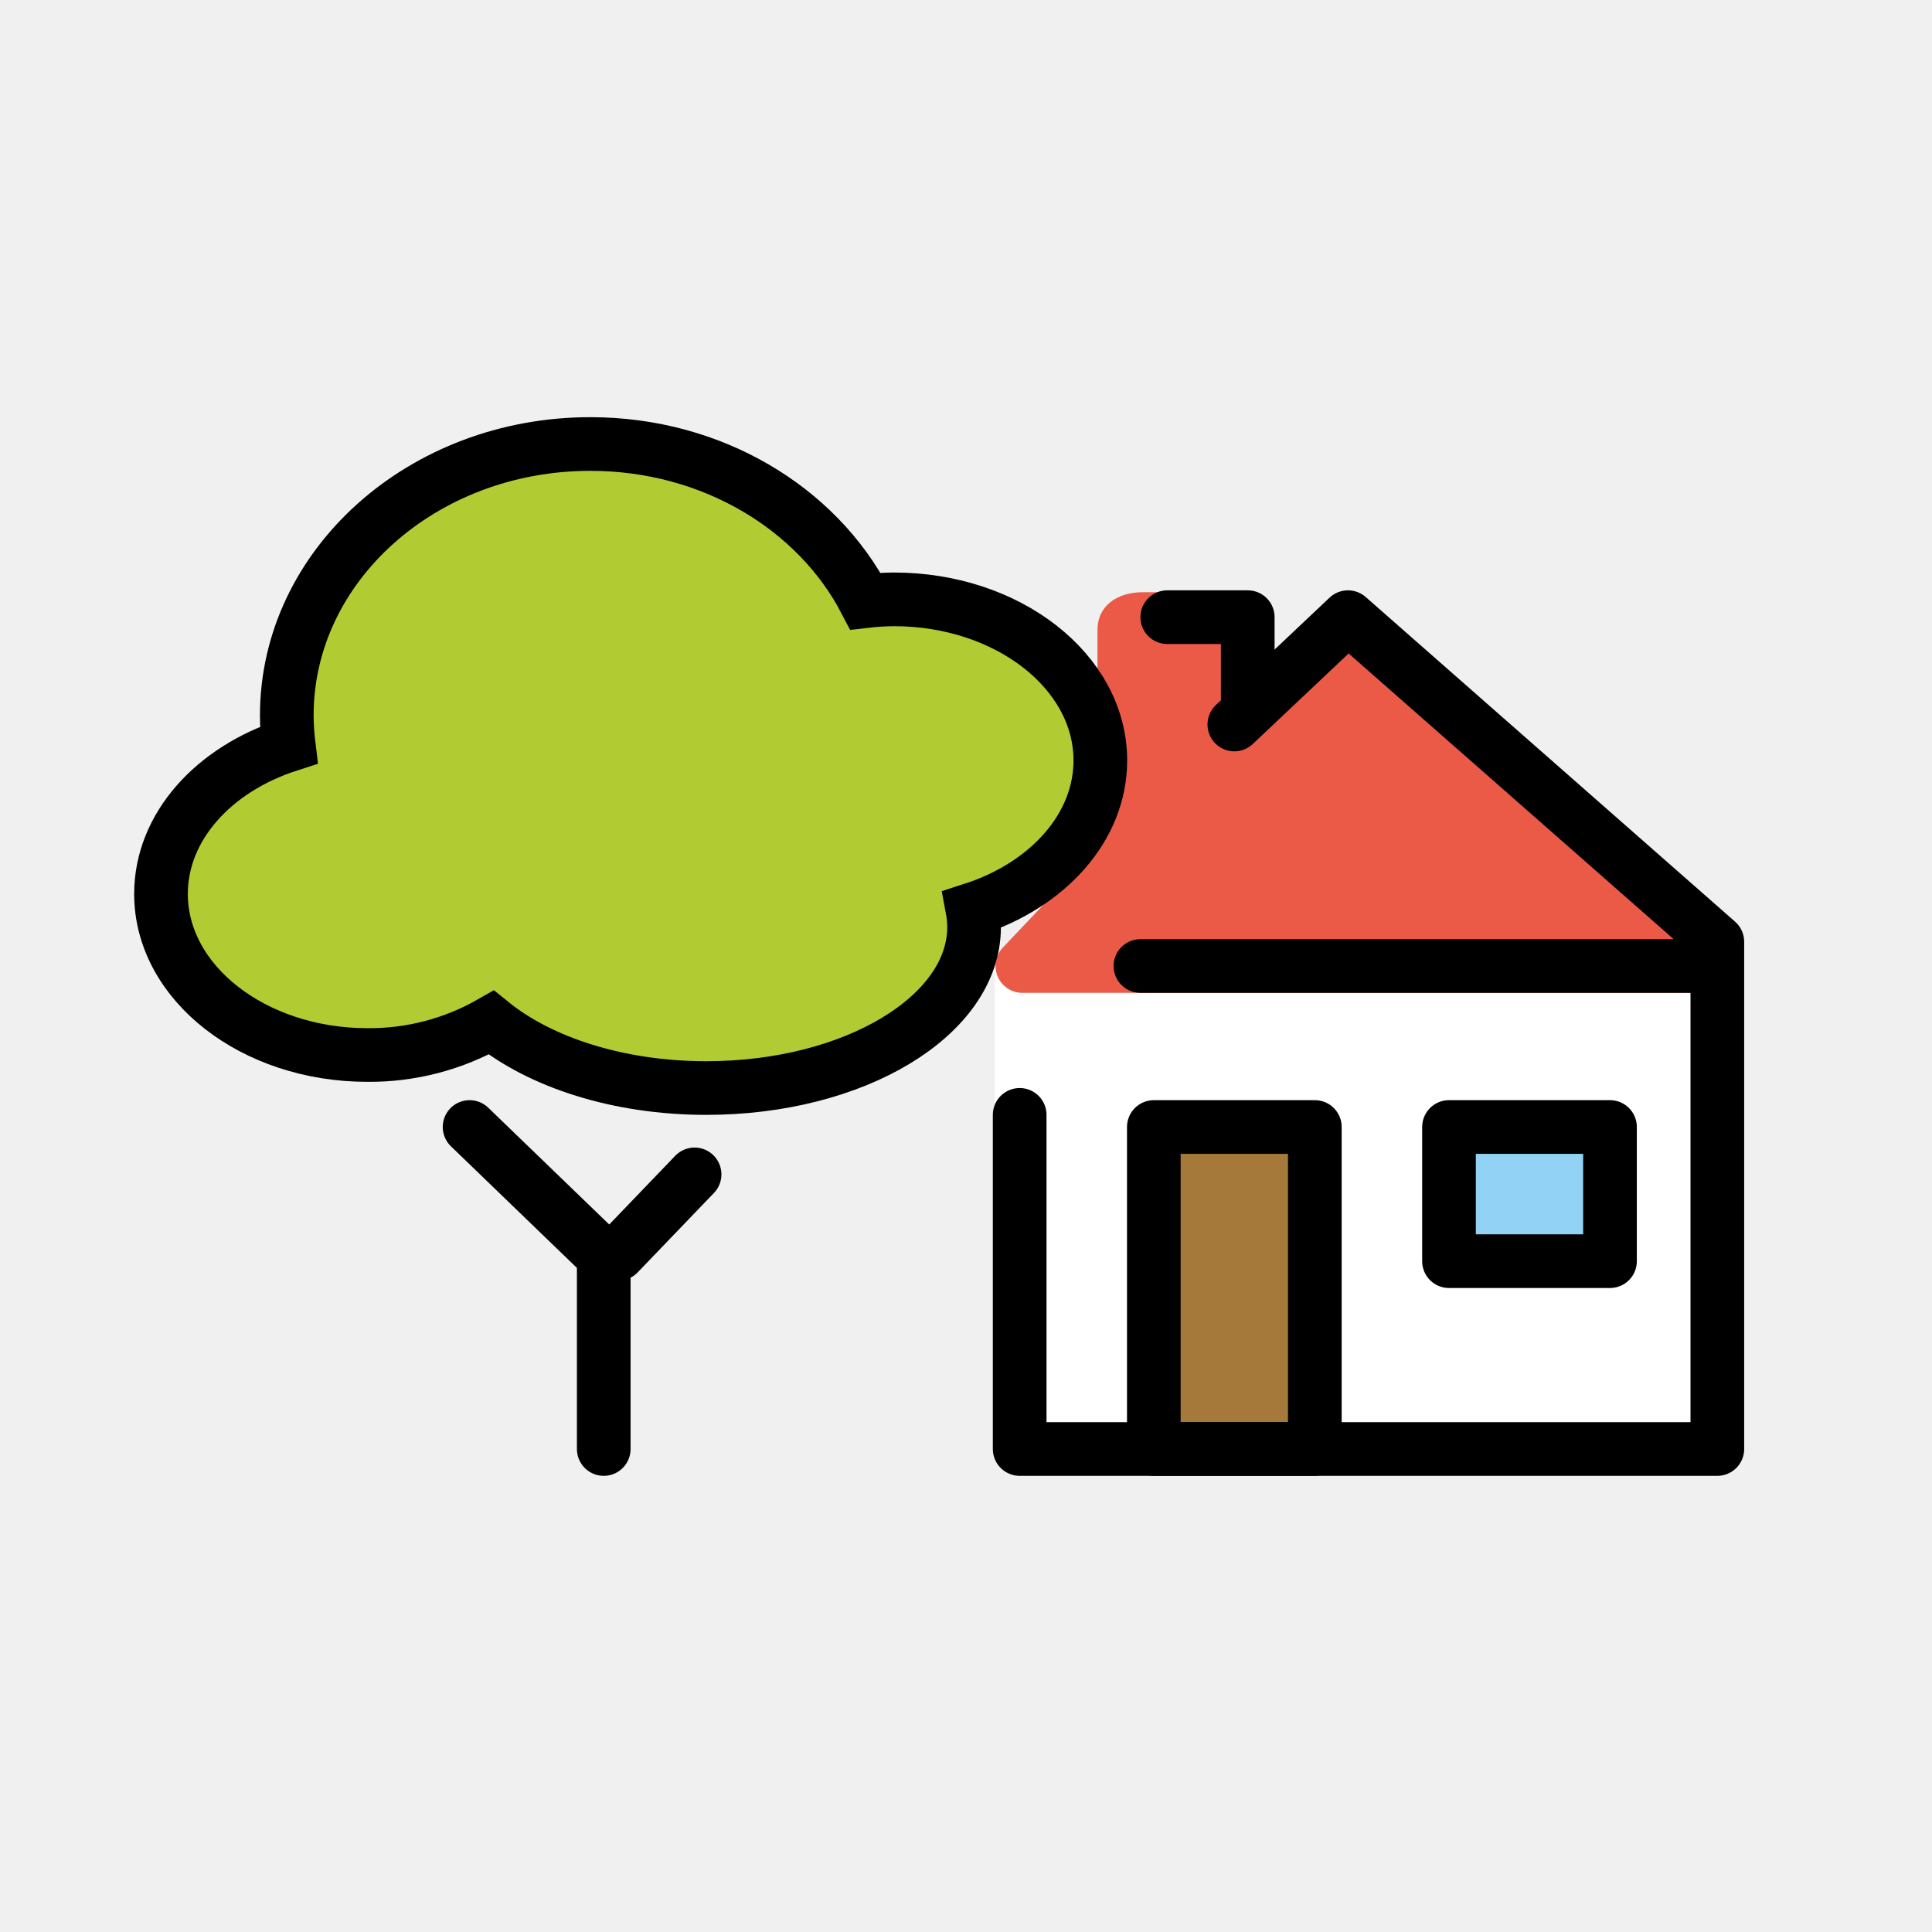
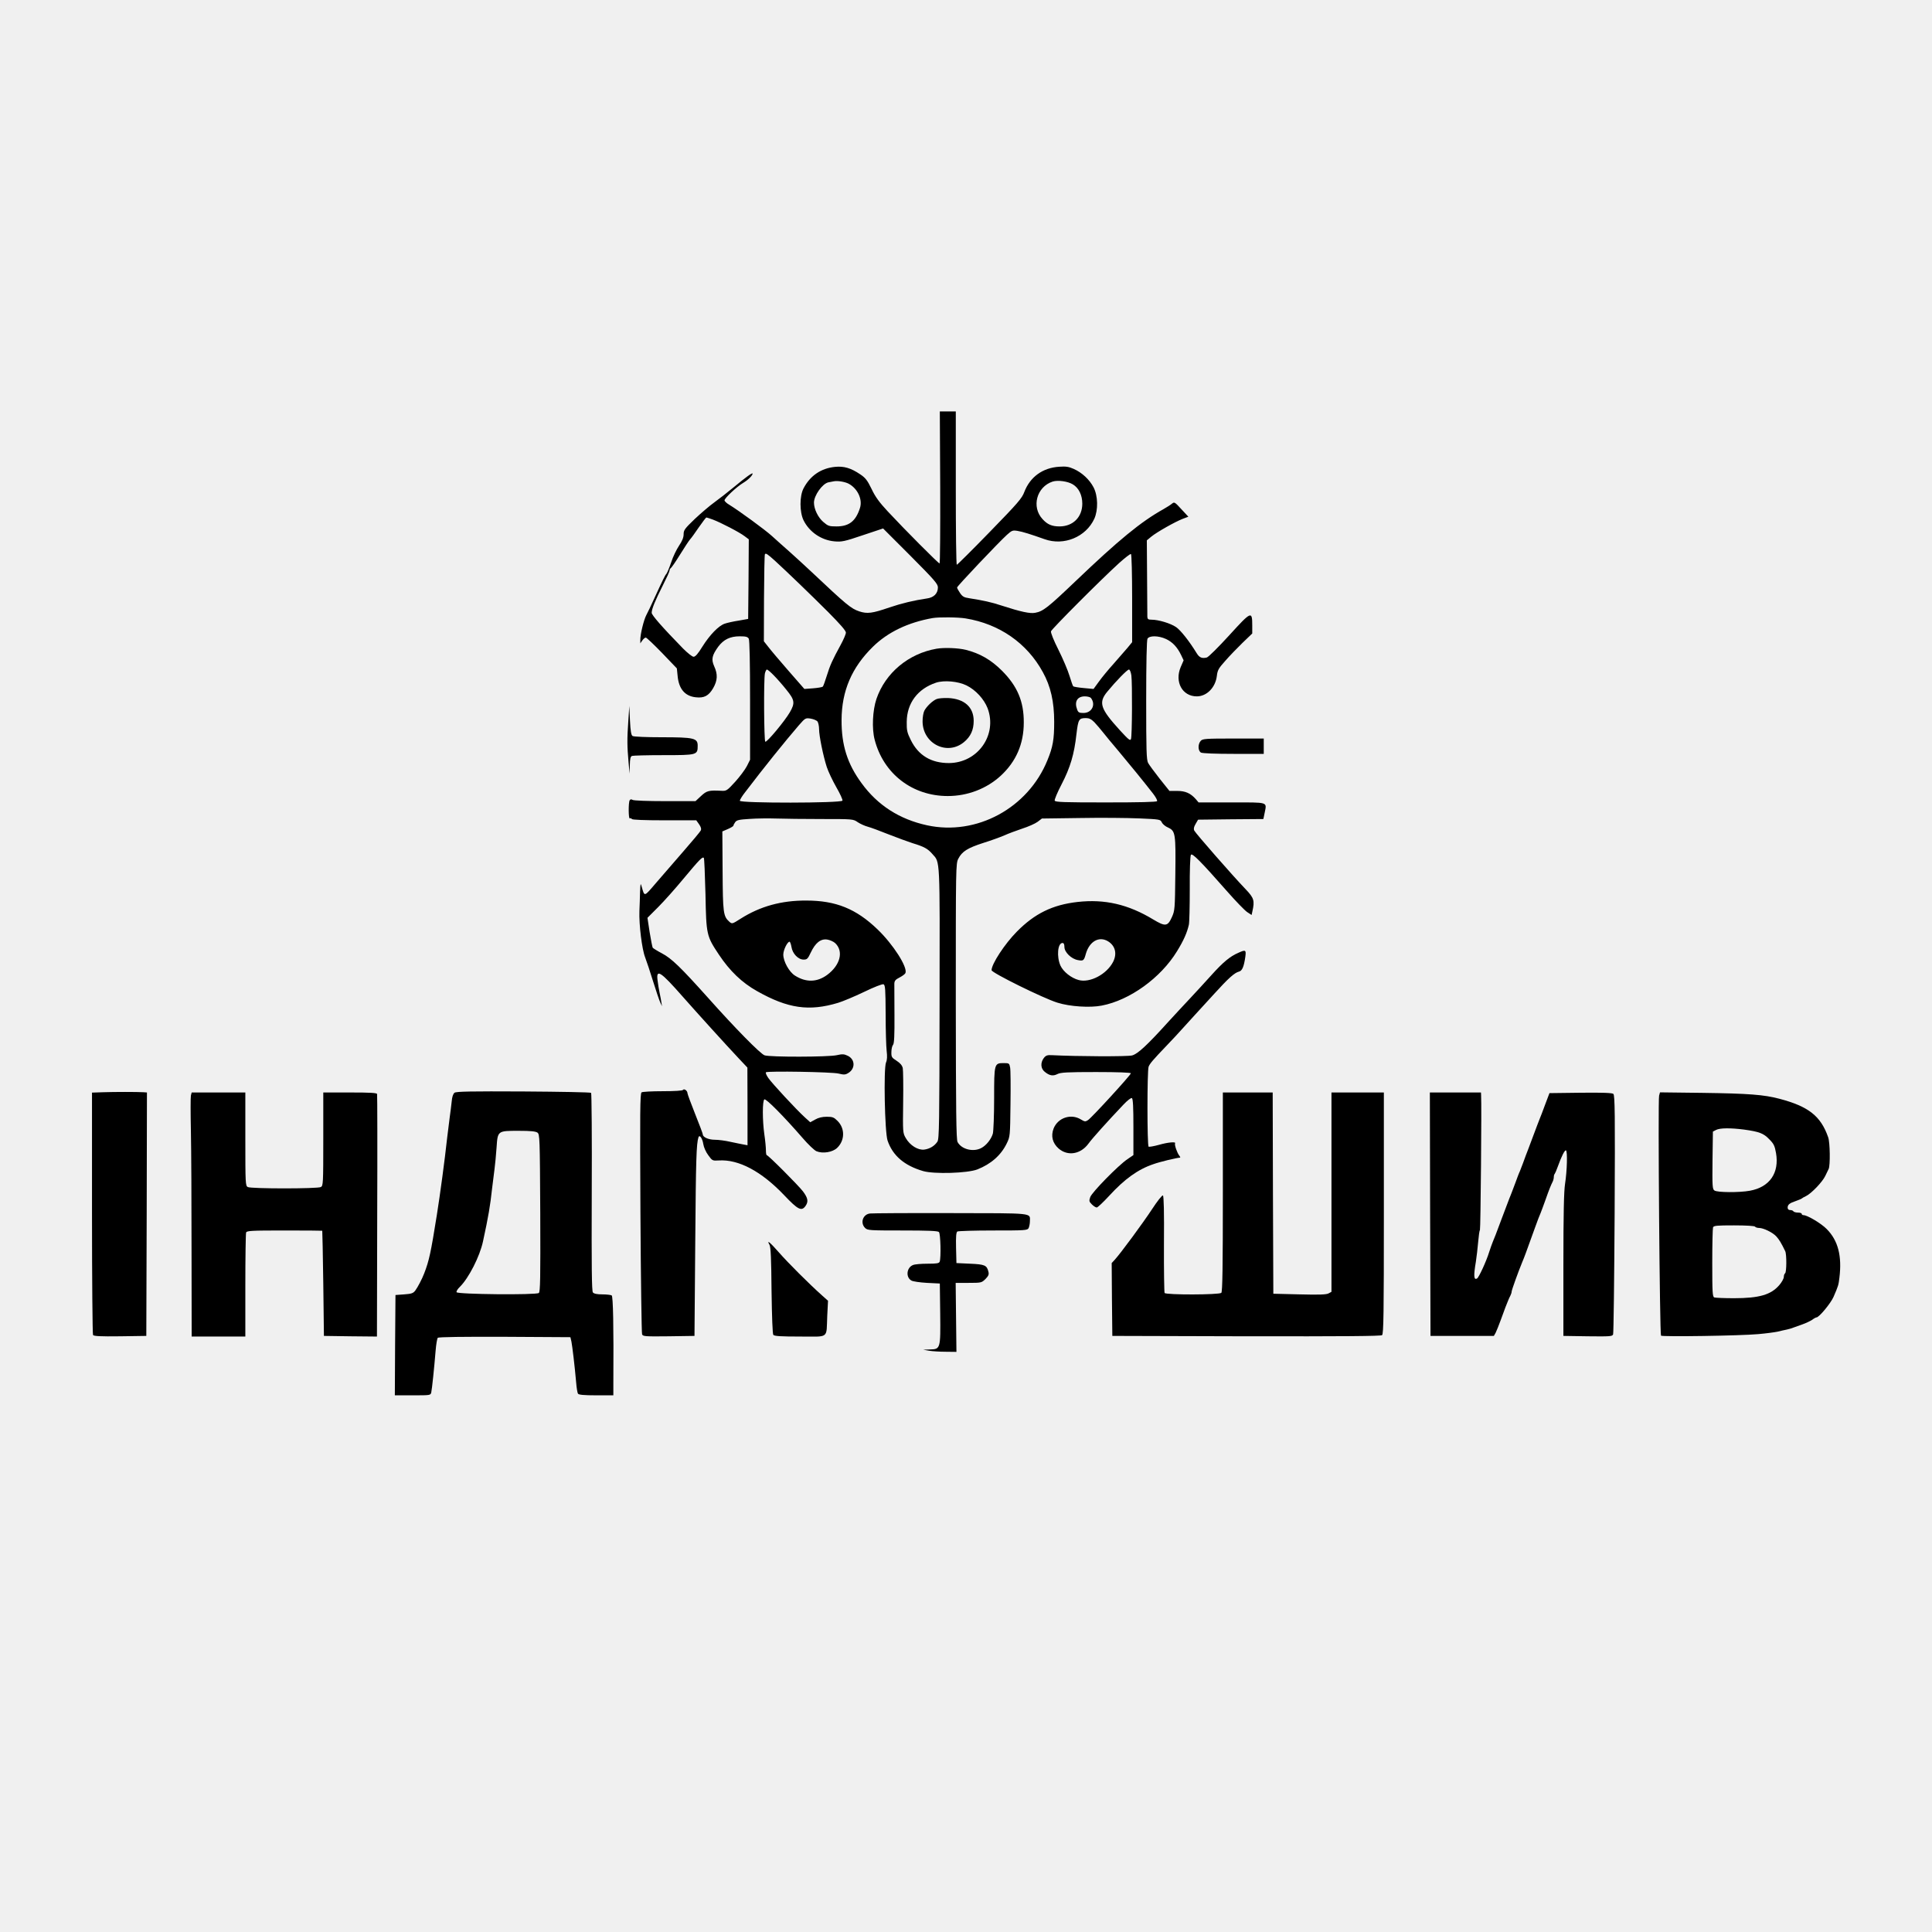
- <svg xmlns="http://www.w3.org/2000/svg" id="emoji" viewBox="0 0 72 72" version="1.1">
-   <g id="color">
-     <rect x="37.075" y="36.053" width="26.884" height="18.114" fill="#FFFFFF" />
-     <polygon fill="#EA5A47" stroke="#EA5A47" stroke-linecap="round" stroke-linejoin="round" stroke-miterlimit="10" stroke-width="2" points="50.235,23.2 38.1,36 63.5,36" />
-     <path fill="#EA5A47" d="M47.3,26l-6.4,6.059v-8.573c0-0.931,0.755-1.416,1.686-1.416h3.028 c0.931,0,1.686,0.485,1.686,1.416C47.3,23.486,47.3,26,47.3,26z" />
-     <rect x="43" y="42" width="6" height="12" fill="#A57939" />
-     <rect x="54" y="42" width="6" height="5" fill="#92D3F5" />
-     <path fill="#B1CC33" d="M41.006,28.339c0-3.312-3.445-6.003-7.694-6.003c-0.355,0.003-0.71,0.025-1.062,0.066 c-1.8-3.455-5.707-5.855-10.25-5.855c-6.248,0-11.312,4.529-11.312,10.114c0.001,0.369,0.025,0.738,0.07,1.104 C7.966,28.666,6,30.81,6,33.314c0,3.312,3.445,6.003,7.694,6.003c1.615,0.014,3.206-0.402,4.614-1.207 c1.818,1.477,4.726,2.438,8.015,2.438c5.511,0,9.978-2.688,9.978-6.003c-0.001-0.219-0.021-0.438-0.061-0.653 C39.036,32.99,41.006,30.845,41.006,28.339z" />
-   </g>
-   <g id="hair" />
-   <g id="skin" />
-   <g id="skin-shadow" />
-   <g id="line">
-     <polyline fill="none" stroke="#000000" stroke-linecap="round" stroke-linejoin="round" stroke-miterlimit="10" stroke-width="2" points="46,27 50.235,23 64,35.098 64,54 38,54 38,41.548" />
-     <rect x="43" y="42" width="6" height="12" fill="none" stroke="#000000" stroke-linecap="round" stroke-linejoin="round" stroke-miterlimit="10" stroke-width="2" />
-     <rect x="54" y="42" width="6" height="5" fill="none" stroke="#000000" stroke-linecap="round" stroke-linejoin="round" stroke-miterlimit="10" stroke-width="2" />
-     <polyline fill="none" stroke="#000000" stroke-linecap="round" stroke-linejoin="round" stroke-miterlimit="10" stroke-width="2" points="43.5,23 46.5,23 46.5,26" />
-     <path fill="none" stroke="#000000" stroke-miterlimit="10" stroke-width="2" d="M31.245,39.34" />
-     <polyline fill="none" stroke="#000000" stroke-linecap="round" stroke-linejoin="round" stroke-width="2" points="22.5,54 22.5,46.827 17.5,42" />
-     <line x1="23.041" x2="25.885" y1="46.727" y2="43.766" fill="none" stroke="#000000" stroke-linecap="round" stroke-linejoin="round" stroke-width="2" />
-     <path fill="none" stroke="#000000" stroke-linecap="round" stroke-miterlimit="10" stroke-width="2" d="M41.006,28.339 c0-3.312-3.445-6.003-7.694-6.003c-0.355,0.003-0.71,0.025-1.062,0.066c-1.8-3.455-5.707-5.855-10.25-5.855 c-6.248,0-11.312,4.529-11.312,10.114c0.001,0.369,0.025,0.738,0.07,1.104C7.966,28.666,6,30.81,6,33.314 c0,3.312,3.445,6.003,7.694,6.003c1.615,0.014,3.206-0.402,4.614-1.207c1.818,1.477,4.726,2.438,8.015,2.438 c5.511,0,9.978-2.688,9.978-6.003c-0.001-0.219-0.021-0.438-0.061-0.653 C39.036,32.99,41.006,30.845,41.006,28.339z" />
-     <line x1="63.5" x2="42.5" y1="36" y2="36" fill="none" stroke="#000000" stroke-linecap="round" stroke-linejoin="round" stroke-miterlimit="10" stroke-width="2" />
+ <svg xmlns="http://www.w3.org/2000/svg" version="1.0" width="72pt" height="72pt" viewBox="0 0 72 72" preserveAspectRatio="xMidYMid meet">
+   <g transform="translate(0,72) scale(0.004762,-0.004762)" fill="#000000" stroke="none">
+     <path d="M7358 11305 c1 -327 -1 -595 -5 -595 -9 0 -272 264 -406 408 -65 70 -97 113 -126 175 -33 68 -48 87 -88 114 -74 50 -128 66 -198 59 -110 -11 -195 -69 -247 -169 -31 -60 -31 -183 0 -248 45 -92 139 -157 243 -166 55 -5 77 -1 221 48 l159 53 215 -215 c185 -186 214 -219 214 -246 0 -48 -32 -80 -87 -87 -101 -15 -194 -37 -292 -70 -136 -47 -174 -51 -236 -31 -65 22 -97 48 -375 310 -47 44 -123 114 -169 155 -47 41 -110 98 -140 125 -55 50 -261 200 -333 244 -21 12 -38 28 -38 35 0 17 95 106 145 136 40 24 74 58 75 73 0 11 -51 -26 -150 -108 -47 -39 -114 -91 -150 -117 -36 -26 -104 -84 -153 -130 -78 -75 -87 -87 -87 -119 0 -26 -11 -53 -36 -90 -20 -30 -48 -88 -61 -129 -14 -41 -31 -82 -37 -90 -13 -15 -26 -42 -101 -205 -20 -44 -45 -97 -56 -117 -21 -39 -49 -154 -48 -198 l0 -25 16 23 c8 12 21 22 27 22 6 0 63 -54 127 -120 l116 -121 6 -59 c9 -101 57 -158 141 -167 66 -8 102 11 137 71 35 61 37 109 8 172 -24 54 -17 85 32 153 42 56 93 81 168 81 49 0 62 -4 71 -19 6 -13 10 -183 10 -483 l0 -464 -25 -50 c-14 -27 -55 -82 -91 -122 -64 -70 -69 -73 -108 -71 -99 5 -115 1 -160 -41 l-43 -40 -239 0 c-132 0 -246 4 -254 10 -9 6 -17 5 -22 -3 -11 -17 -10 -149 1 -142 5 3 12 1 16 -5 4 -6 97 -10 255 -10 l249 0 22 -31 c15 -22 19 -36 13 -49 -5 -10 -66 -83 -135 -162 -69 -79 -165 -190 -214 -247 -96 -112 -90 -111 -113 -31 -9 32 -10 29 -13 -40 -1 -41 -3 -109 -5 -150 -4 -105 20 -300 45 -363 11 -28 39 -113 62 -187 23 -74 48 -148 56 -165 l14 -30 -5 30 c-2 17 -9 50 -14 75 -5 25 -13 69 -16 98 -12 92 23 70 197 -128 120 -136 333 -371 440 -485 l66 -70 1 -304 0 -304 -32 6 c-18 3 -64 13 -103 21 -38 9 -93 16 -120 16 -50 0 -95 20 -95 42 0 6 -27 78 -60 160 -33 83 -60 156 -60 163 0 19 -27 38 -35 25 -4 -6 -63 -10 -158 -10 -84 0 -158 -4 -166 -9 -12 -8 -13 -151 -9 -942 3 -514 9 -942 13 -952 7 -16 24 -17 209 -15 l201 3 6 735 c5 656 9 767 25 819 8 25 31 -7 38 -53 4 -25 20 -62 39 -87 31 -43 33 -44 82 -41 156 10 334 -85 512 -272 108 -114 136 -128 167 -84 24 34 19 62 -20 114 -37 48 -272 284 -284 284 -3 0 -6 17 -6 38 0 20 -5 75 -12 122 -16 112 -16 266 0 276 13 8 155 -136 299 -302 43 -50 92 -97 109 -104 49 -20 125 -8 161 26 61 58 63 152 4 211 -29 29 -39 33 -85 33 -35 0 -65 -7 -91 -22 l-38 -21 -43 39 c-65 59 -255 264 -285 307 -14 20 -23 40 -19 45 12 11 515 3 569 -10 41 -10 52 -10 75 4 57 34 55 107 -3 135 -29 14 -42 15 -86 5 -65 -15 -526 -16 -566 -1 -34 13 -229 211 -441 449 -216 241 -286 309 -362 349 -36 19 -68 39 -72 44 -3 6 -14 60 -24 122 l-17 112 84 84 c46 46 135 146 197 221 126 151 149 175 160 164 4 -4 9 -132 13 -284 6 -319 8 -327 105 -473 85 -128 181 -220 299 -286 241 -136 407 -160 635 -91 36 11 127 49 202 85 78 38 143 63 152 60 14 -6 16 -37 17 -234 0 -125 4 -255 8 -288 5 -41 4 -70 -5 -90 -20 -48 -10 -546 12 -611 40 -118 131 -196 278 -239 86 -25 348 -17 425 13 106 42 184 110 229 202 27 55 27 57 30 309 2 139 1 269 -3 287 -6 32 -8 34 -49 34 -75 0 -76 -2 -76 -276 0 -133 -5 -255 -10 -276 -13 -44 -52 -93 -91 -113 -63 -33 -154 -10 -185 47 -11 18 -13 243 -14 1101 0 1057 0 1079 20 1117 29 56 71 83 195 123 61 19 135 46 165 59 30 14 93 37 140 53 47 15 101 39 120 53 l34 26 297 4 c164 3 373 1 464 -3 162 -7 167 -8 177 -31 6 -13 28 -32 50 -41 57 -27 60 -46 56 -368 -3 -270 -4 -282 -27 -333 -33 -73 -51 -75 -146 -18 -195 118 -379 161 -592 137 -196 -22 -336 -91 -475 -232 -95 -96 -198 -253 -198 -302 0 -20 405 -220 515 -254 98 -31 256 -41 347 -23 220 42 462 217 589 425 53 86 79 146 93 208 4 16 7 142 7 280 -1 139 3 259 9 267 10 16 75 -49 287 -290 65 -74 134 -145 153 -158 l35 -23 6 28 c19 84 13 105 -53 174 -101 105 -392 438 -402 459 -6 13 -3 29 11 52 l19 33 256 3 255 2 10 48 c17 88 35 82 -258 82 l-259 0 -22 26 c-41 46 -81 64 -146 64 l-60 0 -76 95 c-41 52 -82 108 -91 124 -13 26 -15 97 -15 491 0 299 4 468 10 481 15 26 86 25 145 -2 51 -24 88 -63 118 -125 l20 -42 -23 -53 c-49 -116 13 -229 126 -229 78 0 146 69 157 160 5 45 14 60 66 118 32 37 93 100 135 141 l76 73 0 62 c0 117 -7 114 -179 -75 -85 -93 -164 -172 -177 -175 -37 -9 -58 -1 -79 34 -59 96 -125 179 -161 204 -44 30 -138 58 -191 58 -27 0 -33 4 -34 23 0 12 -1 152 -2 310 l-2 288 35 29 c44 36 186 116 245 139 l45 17 -55 59 c-50 55 -55 58 -72 44 -10 -9 -40 -28 -68 -44 -176 -98 -351 -242 -685 -561 -219 -209 -257 -239 -319 -250 -39 -8 -113 8 -261 56 -81 27 -146 41 -255 58 -41 6 -53 13 -72 41 -13 19 -23 38 -23 43 0 10 324 352 390 412 39 35 45 37 83 31 42 -7 99 -25 212 -65 151 -54 323 17 389 160 31 69 29 179 -6 246 -32 61 -90 115 -155 144 -38 17 -61 21 -114 17 -129 -8 -228 -80 -273 -198 -18 -49 -51 -87 -271 -313 -137 -141 -253 -256 -257 -256 -5 0 -8 270 -8 600 l0 600 -62 0 -63 0 3 -595z m-718 30 c71 -37 112 -123 90 -191 -33 -103 -85 -144 -184 -144 -57 0 -66 3 -103 35 -41 35 -73 101 -73 151 0 56 66 149 113 159 12 2 31 6 42 8 28 6 85 -3 115 -18z m1756 -6 c47 -28 74 -85 74 -151 0 -105 -73 -178 -178 -178 -60 0 -95 15 -133 57 -89 96 -46 253 79 294 41 13 119 2 158 -22z m-2816 -276 c61 -23 208 -99 248 -130 l32 -24 -2 -312 -3 -311 -73 -13 c-40 -6 -90 -17 -110 -24 -48 -16 -117 -87 -176 -181 -33 -54 -54 -78 -68 -78 -11 0 -47 29 -83 65 -162 166 -245 261 -245 279 0 30 28 97 87 214 29 57 53 109 53 117 0 7 4 15 8 17 5 2 38 49 73 106 35 57 71 111 79 120 9 9 40 52 69 95 29 42 56 77 59 77 4 0 27 -8 52 -17z m485 -322 c95 -87 281 -266 418 -403 91 -92 137 -144 137 -159 0 -12 -19 -56 -42 -98 -63 -115 -83 -159 -108 -241 -13 -41 -26 -79 -31 -84 -4 -4 -38 -10 -76 -13 l-68 -5 -125 143 c-69 79 -140 163 -158 187 l-34 43 1 336 c1 185 4 340 7 345 7 11 19 3 79 -51z m2795 -295 l0 -342 -37 -45 c-21 -24 -69 -80 -108 -124 -40 -44 -91 -106 -114 -138 l-43 -59 -76 7 c-43 4 -80 10 -83 14 -4 3 -16 40 -29 81 -12 41 -51 133 -86 203 -39 77 -62 136 -59 146 6 19 393 407 534 535 46 41 87 73 92 70 5 -3 9 -159 9 -348z m-1303 -156 c264 -43 480 -193 604 -420 62 -112 89 -232 89 -390 0 -137 -10 -196 -53 -300 -152 -375 -555 -593 -942 -509 -216 47 -387 157 -512 329 -112 152 -158 299 -157 495 1 228 80 411 245 573 117 115 276 191 469 225 49 8 196 7 257 -3z m-1502 -445 c24 -24 69 -75 99 -113 66 -81 69 -104 27 -177 -40 -69 -180 -237 -192 -230 -10 7 -13 483 -3 534 4 17 11 31 16 31 5 0 29 -20 53 -45z m2799 -1 c8 -64 6 -475 -3 -498 -6 -16 -19 -5 -87 69 -153 168 -169 216 -99 301 69 84 157 174 170 174 7 0 15 -19 19 -46z m-317 -176 c41 -52 8 -118 -58 -118 -33 0 -41 4 -49 26 -24 62 0 104 60 104 21 0 42 -6 47 -12z m-2139 -185 c6 -9 12 -36 12 -59 0 -53 32 -209 60 -296 12 -37 46 -108 75 -159 29 -50 51 -98 48 -105 -8 -20 -803 -21 -803 -1 0 8 19 39 43 69 146 192 308 393 419 522 50 57 52 58 92 52 23 -4 47 -14 54 -23z m2166 -5 c17 -18 47 -53 66 -77 19 -25 76 -93 125 -151 86 -103 187 -226 268 -330 21 -27 36 -54 32 -60 -4 -7 -137 -10 -401 -10 -323 0 -396 2 -400 14 -3 7 21 65 54 128 68 131 99 236 116 391 14 118 19 127 75 127 24 0 41 -8 65 -32z m-2133 -758 c245 0 246 0 282 -25 20 -13 55 -29 78 -35 23 -6 96 -33 163 -60 66 -26 151 -57 188 -69 89 -27 119 -43 155 -85 61 -68 58 -15 56 -1169 -1 -952 -3 -1060 -17 -1082 -23 -34 -59 -56 -103 -62 -49 -6 -112 33 -145 91 -23 40 -23 45 -20 279 2 131 0 252 -3 268 -5 21 -20 39 -48 57 -39 25 -42 30 -41 69 0 23 6 48 13 56 9 11 12 74 11 234 -1 120 -1 230 -1 245 1 22 9 32 41 48 23 12 43 27 46 35 18 46 -97 225 -218 341 -168 162 -327 226 -558 226 -195 1 -361 -45 -514 -142 -66 -42 -67 -42 -88 -24 -48 43 -51 69 -53 398 l-2 309 44 19 c23 10 43 22 43 27 0 4 6 16 14 27 12 16 31 20 113 25 54 4 148 5 208 3 61 -2 221 -4 356 -4z m105 -971 c68 -64 40 -173 -63 -249 -79 -58 -166 -60 -252 -5 -45 28 -91 111 -91 164 0 36 32 101 49 101 4 0 11 -18 15 -41 8 -53 53 -99 95 -99 27 0 33 6 56 55 36 76 77 109 128 102 21 -3 50 -16 63 -28z m2134 15 c58 -35 74 -97 41 -162 -50 -97 -181 -166 -269 -142 -58 15 -121 65 -143 113 -31 70 -22 177 16 177 10 0 15 -10 15 -31 0 -41 54 -94 106 -103 42 -8 47 -5 62 50 28 96 102 139 172 98z" />
+     <path d="M7330 10043 c-220 -38 -401 -189 -471 -393 -30 -89 -37 -232 -14 -319 69 -267 295 -441 572 -441 155 0 304 57 415 159 120 111 180 249 180 416 1 165 -50 285 -171 406 -85 85 -172 135 -282 163 -60 15 -170 19 -229 9z m233 -287 c72 -35 138 -107 166 -179 78 -209 -77 -428 -303 -429 -139 0 -239 60 -298 180 -29 58 -33 77 -32 142 1 146 85 259 229 307 63 21 173 11 238 -21z" />
+     <path d="M7330 9649 c-32 -13 -78 -57 -96 -91 -8 -15 -14 -52 -14 -83 0 -175 192 -272 324 -163 52 43 76 95 76 166 0 108 -73 173 -200 179 -36 1 -76 -2 -90 -8z" />
+     <path d="M4917 9475 c-10 -140 -9 -197 2 -320 l8 -90 2 66 c1 51 5 68 17 73 9 3 120 6 248 6 262 0 266 1 266 74 0 59 -28 66 -282 66 -117 0 -220 4 -228 10 -10 6 -16 38 -20 122 l-5 113 -8 -120z" />
+     <path d="M9397 9322 c-24 -26 -22 -79 2 -92 12 -6 112 -10 255 -10 l236 0 0 60 0 60 -238 0 c-219 0 -240 -2 -255 -18z" />
+     <path d="M9691 7663 c-65 -28 -118 -72 -211 -175 -51 -57 -127 -139 -169 -184 -42 -44 -116 -125 -166 -179 -169 -187 -241 -253 -285 -265 -36 -10 -435 -8 -628 2 -36 2 -47 -2 -63 -22 -28 -37 -25 -84 8 -109 37 -30 64 -34 98 -17 25 13 76 16 303 16 170 0 272 -4 272 -10 0 -13 -306 -347 -335 -366 -21 -14 -26 -13 -56 5 -78 48 -181 13 -214 -72 -22 -58 -8 -113 39 -155 72 -63 174 -46 236 40 29 40 144 168 271 302 33 35 61 56 67 52 9 -5 12 -72 12 -227 l0 -219 -47 -32 c-72 -49 -278 -259 -291 -297 -10 -29 -9 -35 13 -57 13 -13 30 -24 38 -24 7 0 50 40 96 90 122 133 226 208 347 249 53 19 183 50 208 51 5 0 2 7 -5 16 -17 21 -39 85 -33 96 9 14 -54 9 -127 -12 -40 -11 -76 -17 -80 -14 -12 7 -12 596 0 626 10 25 34 53 144 168 40 41 94 100 121 130 27 30 72 80 100 110 28 30 96 105 151 165 108 119 156 162 191 171 25 6 39 38 50 117 7 53 2 56 -55 30z" />
+     <path d="M808 6572 l-88 -3 0 -942 c0 -518 4 -948 8 -955 7 -9 56 -12 213 -10 l204 3 3 953 2 952 -27 2 c-51 3 -227 3 -315 0z" />
+     <path d="M3557 6568 c-11 -9 -19 -32 -22 -68 -3 -30 -10 -84 -15 -120 -5 -36 -14 -108 -20 -160 -20 -185 -56 -449 -81 -607 -47 -296 -61 -360 -99 -458 -16 -43 -52 -111 -70 -135 -16 -21 -29 -26 -87 -30 l-68 -5 -3 -392 -2 -393 140 0 c137 0 140 0 145 23 6 26 23 191 34 325 4 51 12 97 17 102 7 7 201 9 524 8 l514 -3 8 -35 c7 -36 25 -184 37 -320 3 -41 10 -81 14 -87 6 -9 46 -13 143 -13 l134 0 0 88 c3 459 -2 687 -13 694 -7 4 -40 8 -73 8 -42 0 -65 5 -74 15 -9 11 -11 194 -9 784 2 424 -1 774 -5 778 -4 5 -243 9 -530 11 -410 2 -525 0 -539 -10z m649 -312 c18 -14 19 -34 22 -629 2 -515 0 -616 -11 -626 -21 -17 -639 -11 -644 6 -3 7 9 26 26 42 69 68 156 238 181 356 42 193 57 283 70 405 6 52 15 124 20 160 5 36 12 111 16 168 9 133 7 132 174 132 93 0 131 -4 146 -14z" />
+     <path d="M1494 6546 c-3 -13 -3 -138 0 -278 3 -139 5 -558 5 -930 l1 -678 210 0 210 0 0 399 c0 220 3 406 6 415 5 14 41 16 300 16 162 0 295 -1 296 -2 1 -2 5 -187 8 -413 l5 -410 207 -3 208 -2 2 942 c2 519 1 949 -1 956 -2 9 -53 12 -212 12 l-209 0 0 -365 c0 -350 -1 -365 -19 -375 -26 -14 -546 -14 -572 0 -18 10 -19 25 -19 375 l0 365 -210 0 -210 0 -6 -24z" />
+     <path d="M9570 5792 c0 -592 -3 -781 -12 -790 -16 -16 -434 -17 -444 -1 -3 6 -6 179 -5 384 2 246 -1 375 -8 379 -6 4 -44 -44 -85 -107 -73 -111 -247 -347 -293 -397 l-23 -25 2 -285 3 -285 1049 -3 c767 -1 1052 1 1062 9 12 10 14 172 14 955 l0 944 -205 0 -205 0 0 -780 0 -780 -22 -12 c-18 -10 -73 -12 -228 -8 l-205 5 -3 788 -2 787 -195 0 -195 0 0 -778z" />
+     <path d="M11192 5618 l3 -953 248 0 248 0 14 25 c7 14 25 59 40 100 15 41 31 85 36 98 5 12 14 34 20 50 6 15 15 35 20 44 5 10 9 23 9 30 0 11 54 161 82 228 20 48 24 59 100 270 23 65 32 86 46 120 6 14 22 59 37 100 28 80 42 114 56 142 5 10 9 26 9 36 0 10 3 22 7 25 3 4 14 28 23 54 31 86 55 133 65 130 13 -5 9 -160 -7 -262 -9 -58 -13 -234 -13 -635 l0 -555 191 -3 c174 -2 192 -1 198 15 4 9 9 434 12 944 4 784 2 928 -10 938 -9 8 -84 11 -257 9 l-243 -3 -34 -90 c-18 -49 -37 -99 -42 -110 -5 -11 -29 -76 -55 -145 -26 -69 -50 -134 -55 -145 -4 -11 -13 -36 -20 -55 -7 -19 -18 -48 -25 -65 -8 -16 -23 -57 -35 -90 -12 -33 -26 -70 -31 -82 -5 -13 -13 -33 -18 -45 -5 -13 -30 -79 -56 -148 -51 -136 -57 -153 -73 -190 -6 -14 -18 -49 -28 -79 -22 -72 -80 -197 -94 -206 -26 -16 -29 18 -10 130 6 39 14 108 18 155 4 47 10 90 14 95 5 8 14 976 9 1053 l-1 22 -200 0 -200 0 2 -952z" />
+     <path d="M12984 6545 c-10 -38 5 -1868 15 -1878 10 -10 618 -1 761 12 58 5 125 14 150 19 25 6 59 14 75 17 17 4 39 10 50 15 11 4 43 16 70 25 28 10 62 26 77 36 14 11 30 19 34 19 20 0 111 110 133 160 38 88 39 92 46 150 21 170 -10 292 -100 382 -42 43 -151 108 -181 108 -8 0 -14 5 -14 10 0 6 -13 10 -29 10 -17 0 -33 5 -36 10 -3 6 -15 10 -26 10 -12 0 -19 7 -19 19 0 23 14 35 65 52 22 8 42 16 45 19 3 3 18 12 35 20 42 21 127 110 149 156 10 21 22 47 27 56 13 26 11 208 -4 248 -58 166 -154 241 -382 301 -122 32 -240 41 -602 46 l-332 4 -7 -26z m663 -265 c121 -17 154 -29 199 -76 36 -36 43 -52 53 -108 27 -156 -50 -267 -205 -295 -81 -15 -256 -14 -277 2 -16 11 -17 34 -15 237 l3 224 25 13 c31 16 113 16 217 3z m88 -760 c3 -5 17 -10 30 -10 36 0 107 -35 136 -66 23 -26 37 -48 70 -116 12 -25 11 -165 -1 -173 -5 -3 -10 -16 -10 -29 0 -12 -16 -41 -35 -63 -65 -76 -157 -103 -355 -103 -76 0 -145 3 -154 6 -14 5 -16 39 -16 269 0 145 3 270 6 279 5 14 29 16 164 16 95 0 161 -4 165 -10z" />
+     <path d="M6809 5623 c-56 -6 -79 -73 -39 -113 19 -19 33 -20 293 -20 199 0 276 -3 285 -12 13 -13 17 -202 6 -232 -5 -13 -23 -16 -94 -16 -49 0 -100 -4 -114 -10 -51 -19 -60 -96 -13 -122 12 -7 67 -15 122 -18 l100 -5 3 -234 c3 -278 2 -280 -81 -282 l-52 -2 45 -8 c25 -4 83 -8 130 -8 l85 -1 -3 270 -3 270 101 0 c100 0 102 1 132 30 24 25 29 36 23 58 -12 50 -28 57 -143 62 l-107 5 -3 119 c-2 89 1 121 10 128 7 4 133 8 280 8 254 0 268 1 278 19 5 11 10 35 10 53 0 67 42 63 -617 64 -329 1 -614 -1 -634 -3z" />
+     <path d="M6022 5378 c10 -17 14 -110 16 -358 3 -210 8 -340 14 -347 8 -10 62 -13 209 -13 232 0 205 -21 213 162 l6 118 -47 42 c-100 89 -267 256 -336 335 -71 81 -100 105 -75 61z" />
  </g>
</svg>
